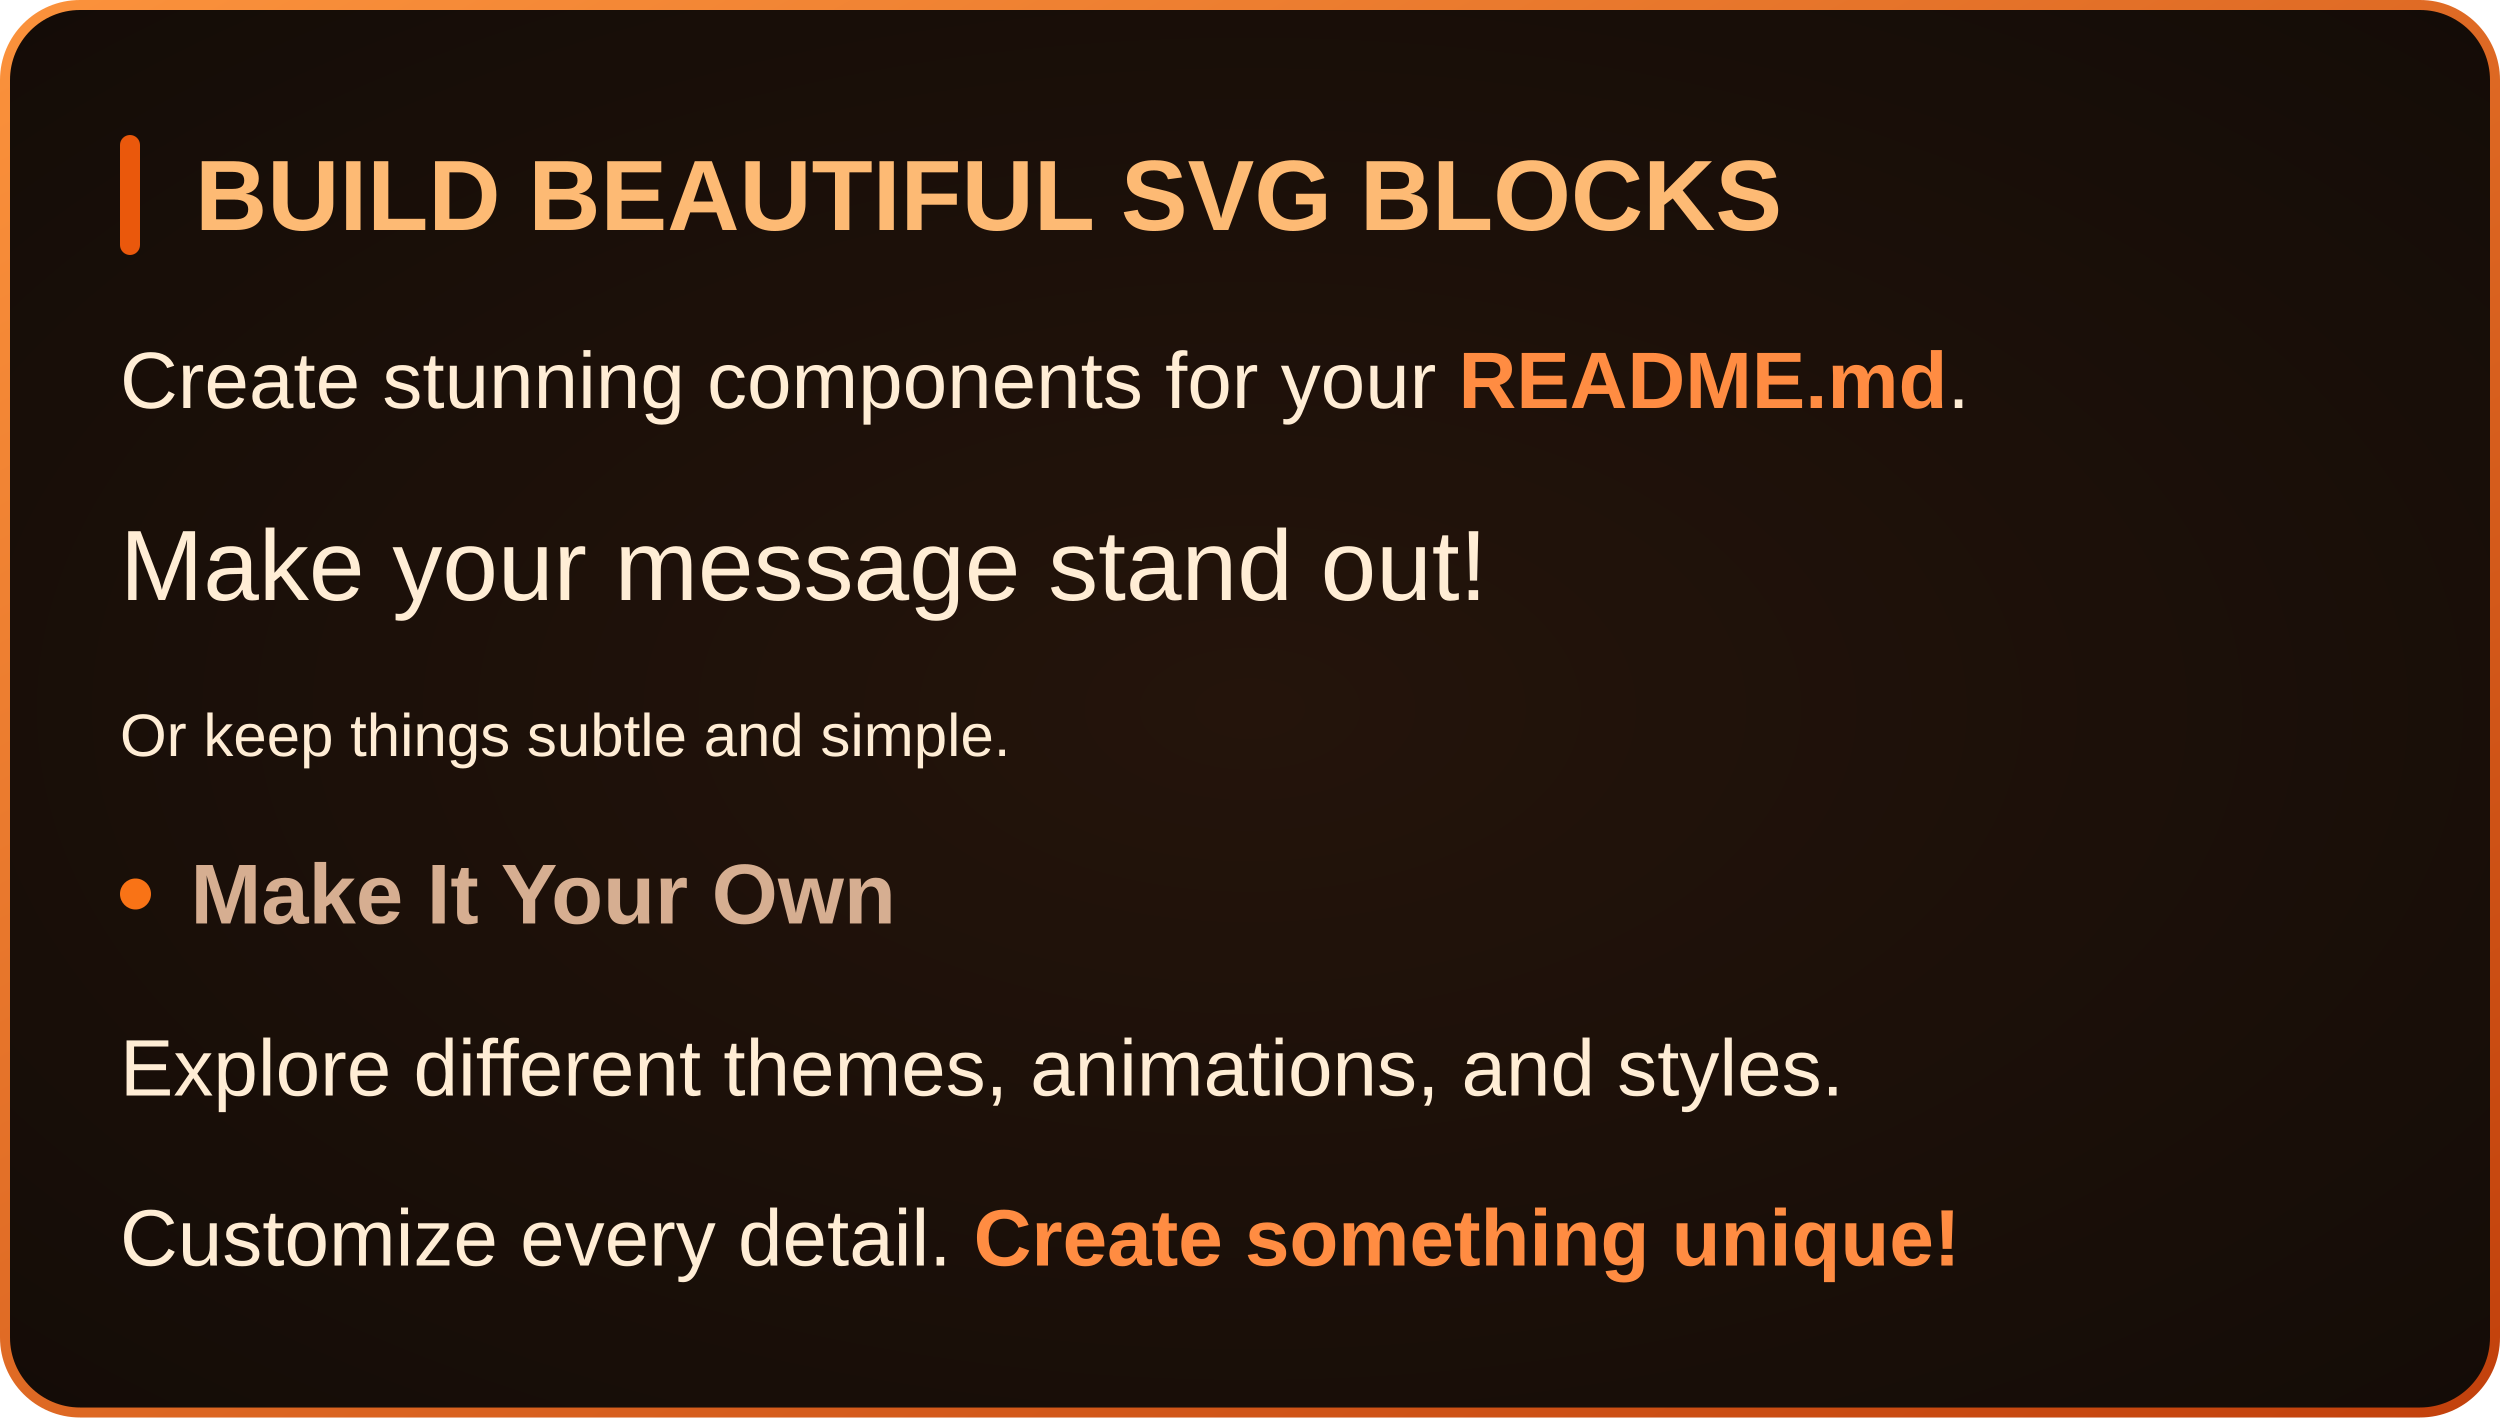
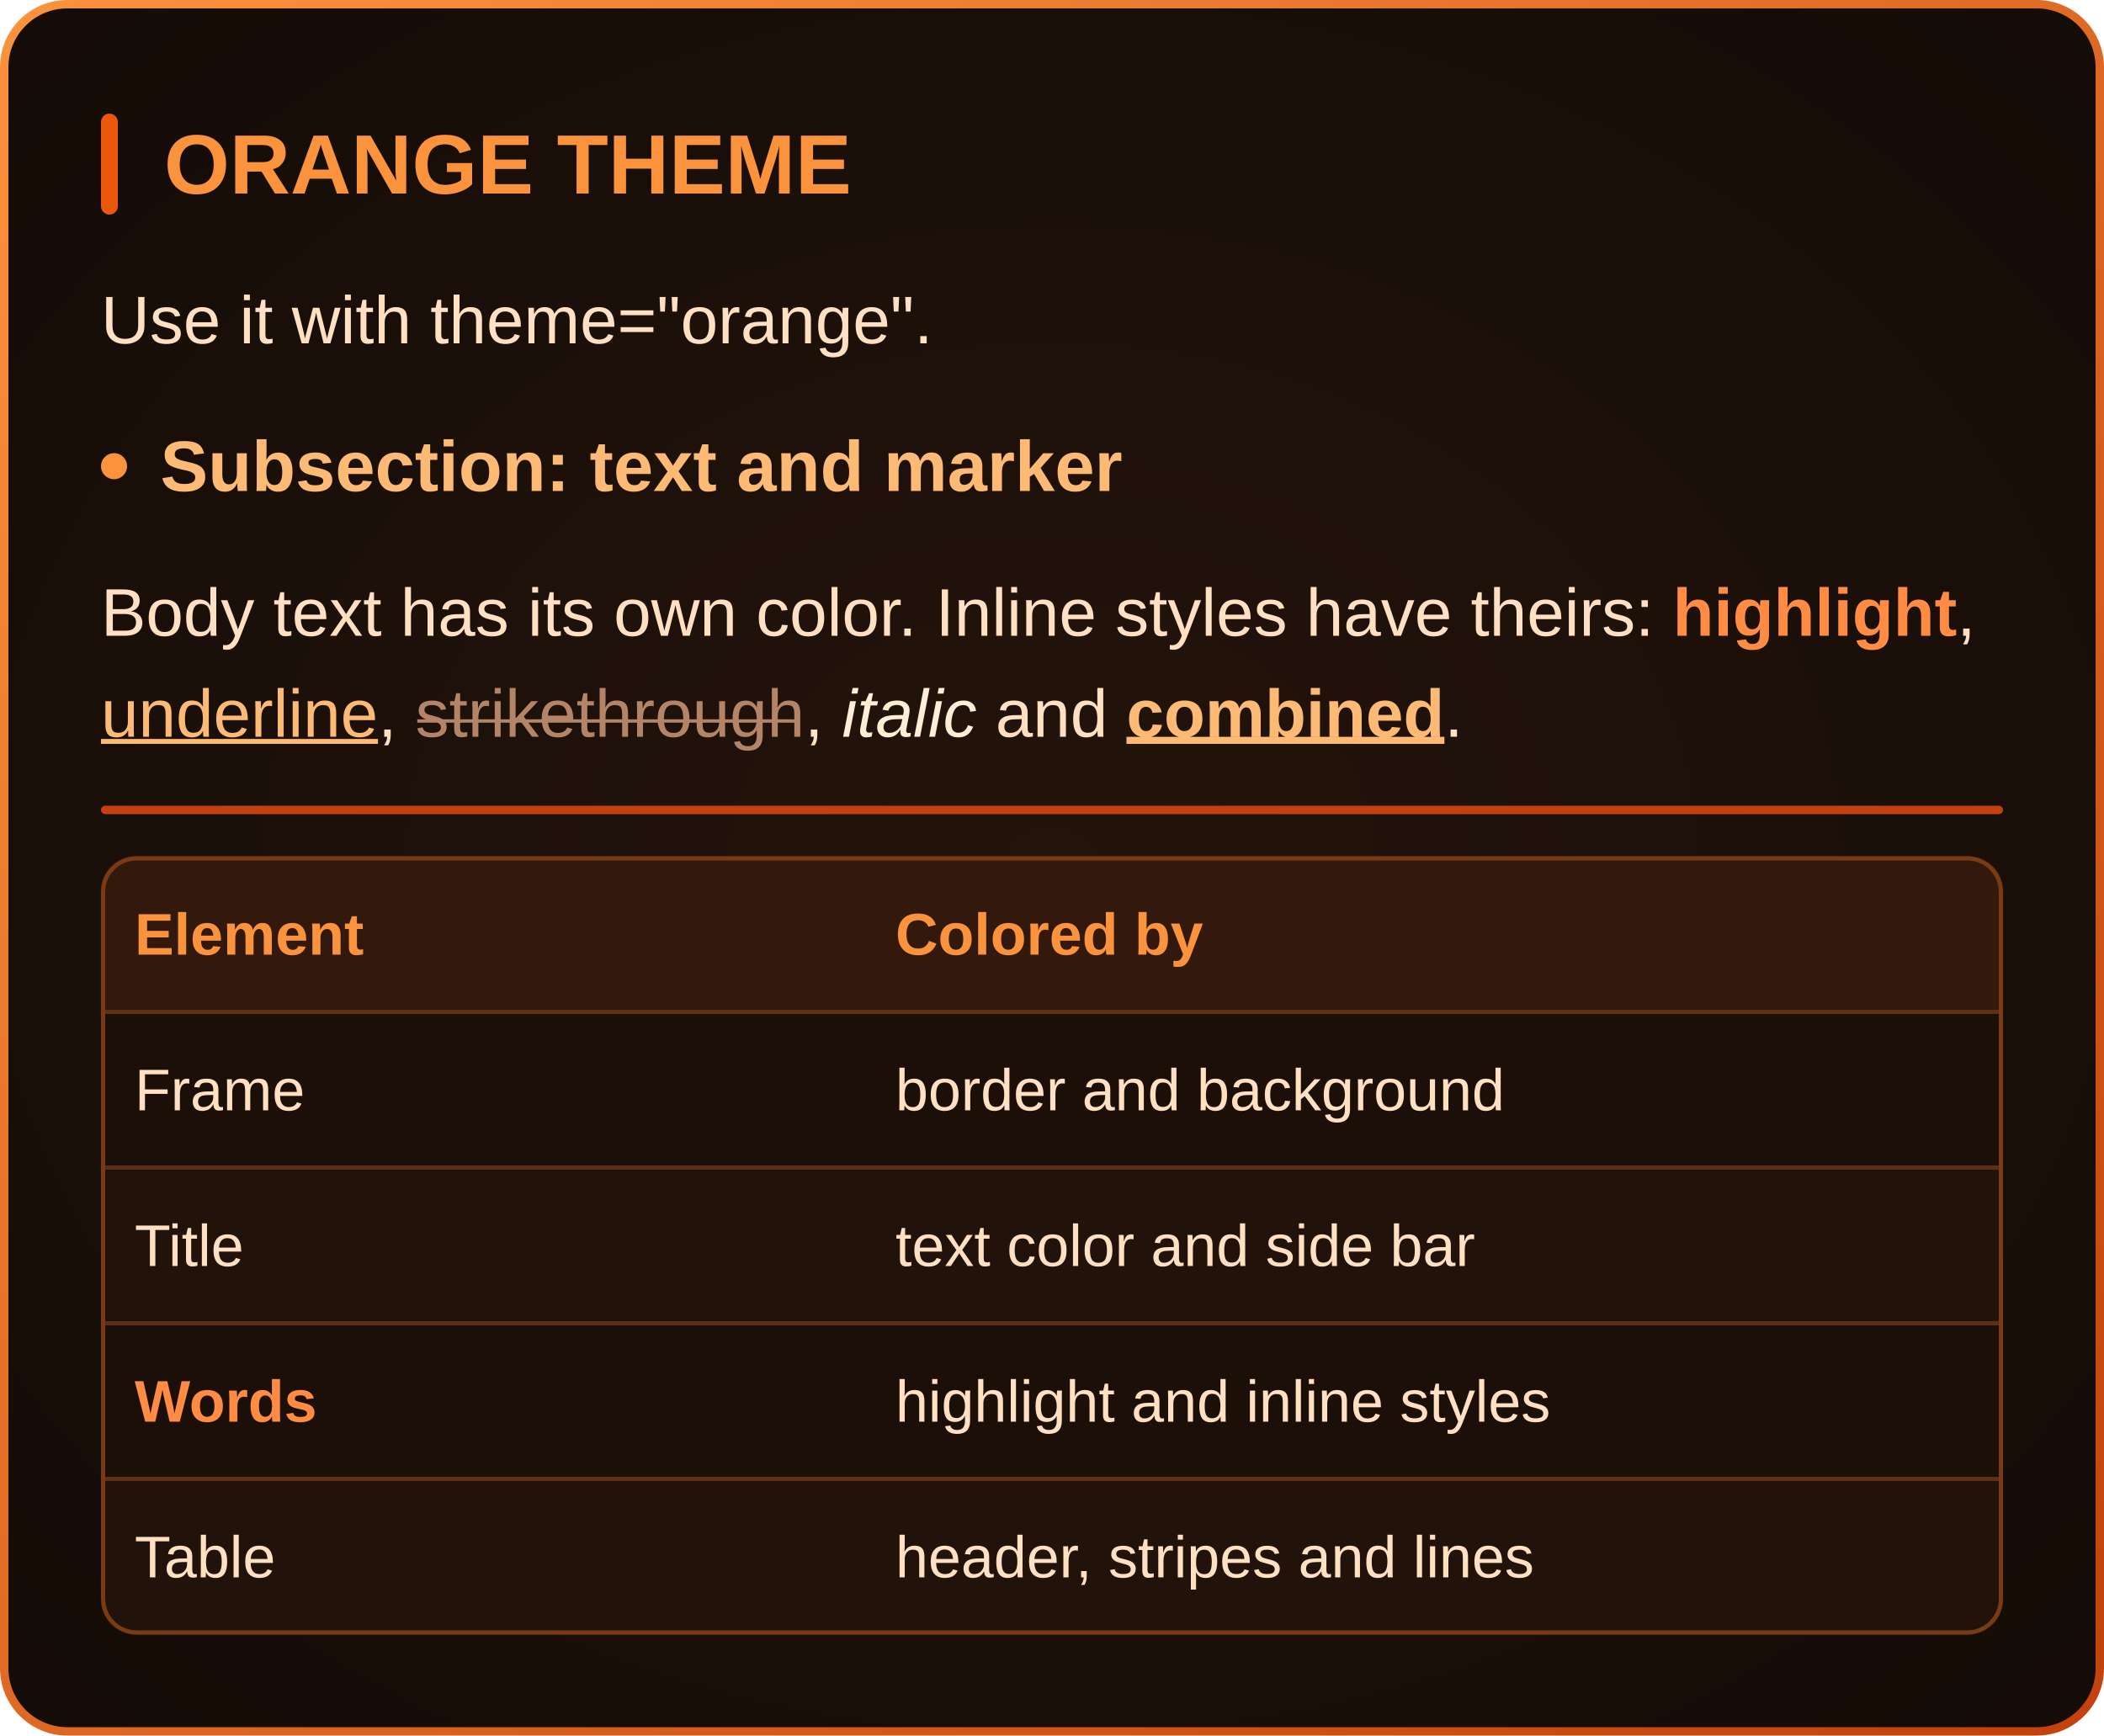
- <svg xmlns="http://www.w3.org/2000/svg" width="500" height="283.5" viewBox="0 0 500 283.5">
+ <svg xmlns="http://www.w3.org/2000/svg" width="500" height="412.5" viewBox="0 0 500 412.5">
  <style>
@keyframes entry {
-   from { opacity: 0; transform: translateY(-24px); }
-   to { opacity: 1; transform: none; }
+   from { opacity: 0; transform: translateY(-24px); } to { opacity: 1; transform: none; }
}
.entry {
  animation: entry 0.8s ease-out both;
  transform-box: fill-box;
  transform-origin: center;
}
@media (prefers-reduced-motion: reduce) {
  .entry { animation: none; }
}
</style>
  <g class="entry">
    <defs>
      <radialGradient id="background" cx="0.5" cy="0.5" r="0.7">
        <stop offset="0" stop-color="#24140B" />
        <stop offset="1" stop-color="#140C07" />
      </radialGradient>
      <linearGradient id="border" x1="0" y1="0" x2="1" y2="1">
        <stop offset="0" stop-color="#FB923C" />
        <stop offset="1" stop-color="#C2410C" />
      </linearGradient>
    </defs>
-     <rect x="1" y="1" width="498" height="281.5" rx="15" fill="url(#background)" stroke="none" stroke-width="2" />
-     <rect x="1" y="1" width="498" height="281.5" rx="15" fill="none" stroke="url(#border)" stroke-width="2" />
+     <rect x="1" y="1" width="498" height="410.5" rx="15" fill="url(#background)" stroke="none" stroke-width="2" />
+     <rect x="1" y="1" width="498" height="410.5" rx="15" fill="none" stroke="url(#border)" stroke-width="2" />
    <g font-family="Arial, Helvetica, sans-serif">
      <rect x="24.0" y="27.0" width="4" height="24.0" rx="2" fill="#EA580C" />
-       <text x="39.0" y="46.0" font-size="20" fill="#FDBA74" font-weight="700">BUILD BEAUTIFUL SVG BLOCKS</text>
-       <text x="24.0" y="81.6" font-size="16" fill="#FFEDD5">Create stunning components for your <tspan fill="#FF8C42" font-weight="700">README.md</tspan>.</text>
-       <text x="24.0" y="120.0" font-size="20" fill="#FFEDD5">Make your message stand out!</text>
-       <text x="24.0" y="151.2" font-size="12" fill="#FFEDD5">Or keep things subtle and simple.</text>
-       <circle cx="27.1" cy="178.8" r="3.1" fill="#F97316" />
-       <text x="38.1" y="184.7" font-size="17" fill="#D6AE91" font-weight="700">Make It Your Own</text>
-       <text x="24.0" y="219.1" font-size="16" fill="#FFEDD5">Explore different themes, animations, and styles.</text>
-       <text x="24.0" y="253.1" font-size="16" fill="#FFEDD5">Customize every detail. <tspan fill="#FF8C42" font-weight="700">Create something unique!</tspan>
+       <text x="39.0" y="46.0" font-size="20" fill="#FB923C" font-weight="700">ORANGE THEME</text>
+       <text x="24.0" y="81.6" font-size="16" fill="#FFE0C2">Use it with theme="orange".</text>
+       <circle cx="27.1" cy="110.8" r="3.1" fill="#FB923C" />
+       <text x="38.1" y="116.7" font-size="17" fill="#FDBA74" font-weight="700">Subsection: text and marker</text>
+       <text x="24.0" y="151.1" font-size="16" fill="#FFE0C2">Body text has its own color. Inline styles have theirs: <tspan fill="#FF8C42" font-weight="700">highlight</tspan>,</text>
+       <text x="24.0" y="175.1" font-size="16" fill="#FFE0C2">
+         <tspan fill="#FDBA74" text-decoration="underline">underline</tspan>, <tspan fill="#B38566" text-decoration="line-through">strikethrough</tspan>, <tspan fill="#FFEDD5" font-style="italic">italic</tspan> and <tspan fill="#FDBA74" font-weight="700" text-decoration="underline">combined</tspan>.</text>
+       <rect x="24.0" y="191.5" width="452.0" height="2" rx="1" fill="#C2410C" />
+       <clipPath id="table-clip-24-204">
+         <rect x="24.0" y="203.5" width="452.0" height="185.0" rx="8" />
+       </clipPath>
+       <g clip-path="url(#table-clip-24-204)">
+         <rect x="24.0" y="203.5" width="452.0" height="185.0" fill="#1B0F08" />
+         <rect x="24.0" y="203.5" width="452.0" height="37.0" fill="#33190B" />
+         <rect x="24.0" y="277.5" width="452.0" height="37.0" fill="#22130A" />
+         <rect x="24.0" y="351.5" width="452.0" height="37.0" fill="#22130A" />
+       </g>
+       <line x1="24.0" y1="240.5" x2="476.0" y2="240.5" stroke="#5C3015" stroke-width="1" />
+       <line x1="24.0" y1="277.5" x2="476.0" y2="277.5" stroke="#5C3015" stroke-width="1" />
+       <line x1="24.0" y1="314.5" x2="476.0" y2="314.5" stroke="#5C3015" stroke-width="1" />
+       <line x1="24.0" y1="351.5" x2="476.0" y2="351.5" stroke="#5C3015" stroke-width="1" />
+       <text x="32.0" y="226.9" font-size="14" fill="#FB923C" font-weight="700">Element</text>
+       <text x="212.8" y="226.9" font-size="14" fill="#FB923C" font-weight="700">Colored by</text>
+       <text x="32.0" y="263.9" font-size="14" fill="#FFE0C2">Frame</text>
+       <text x="212.8" y="263.9" font-size="14" fill="#FFE0C2">border and background</text>
+       <text x="32.0" y="300.9" font-size="14" fill="#FFE0C2">Title</text>
+       <text x="212.8" y="300.9" font-size="14" fill="#FFE0C2">text color and side bar</text>
+       <text x="32.0" y="337.9" font-size="14" fill="#FFE0C2">
+         <tspan fill="#FF8C42" font-weight="700">Words</tspan>
      </text>
+       <text x="212.8" y="337.9" font-size="14" fill="#FFE0C2">highlight and inline styles</text>
+       <text x="32.0" y="374.9" font-size="14" fill="#FFE0C2">Table</text>
+       <text x="212.8" y="374.9" font-size="14" fill="#FFE0C2">header, stripes and lines</text>
+       <rect x="24.5" y="204.0" width="451.0" height="184.0" rx="8" fill="none" stroke="#7A3A12" stroke-width="1" />
    </g>
  </g>
</svg>
